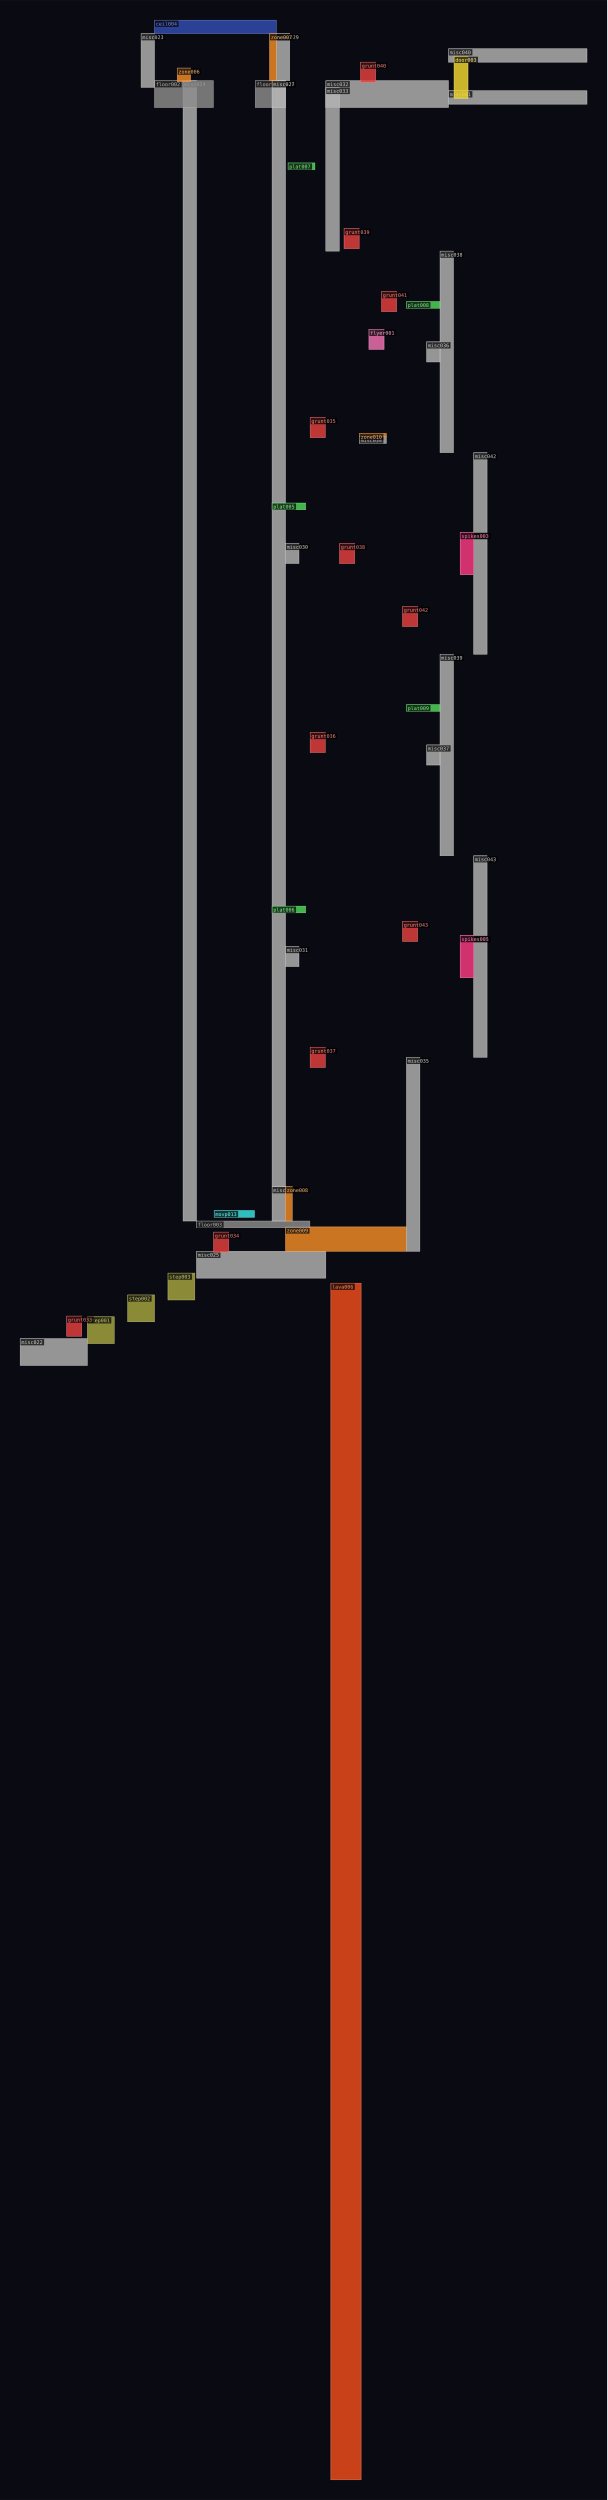
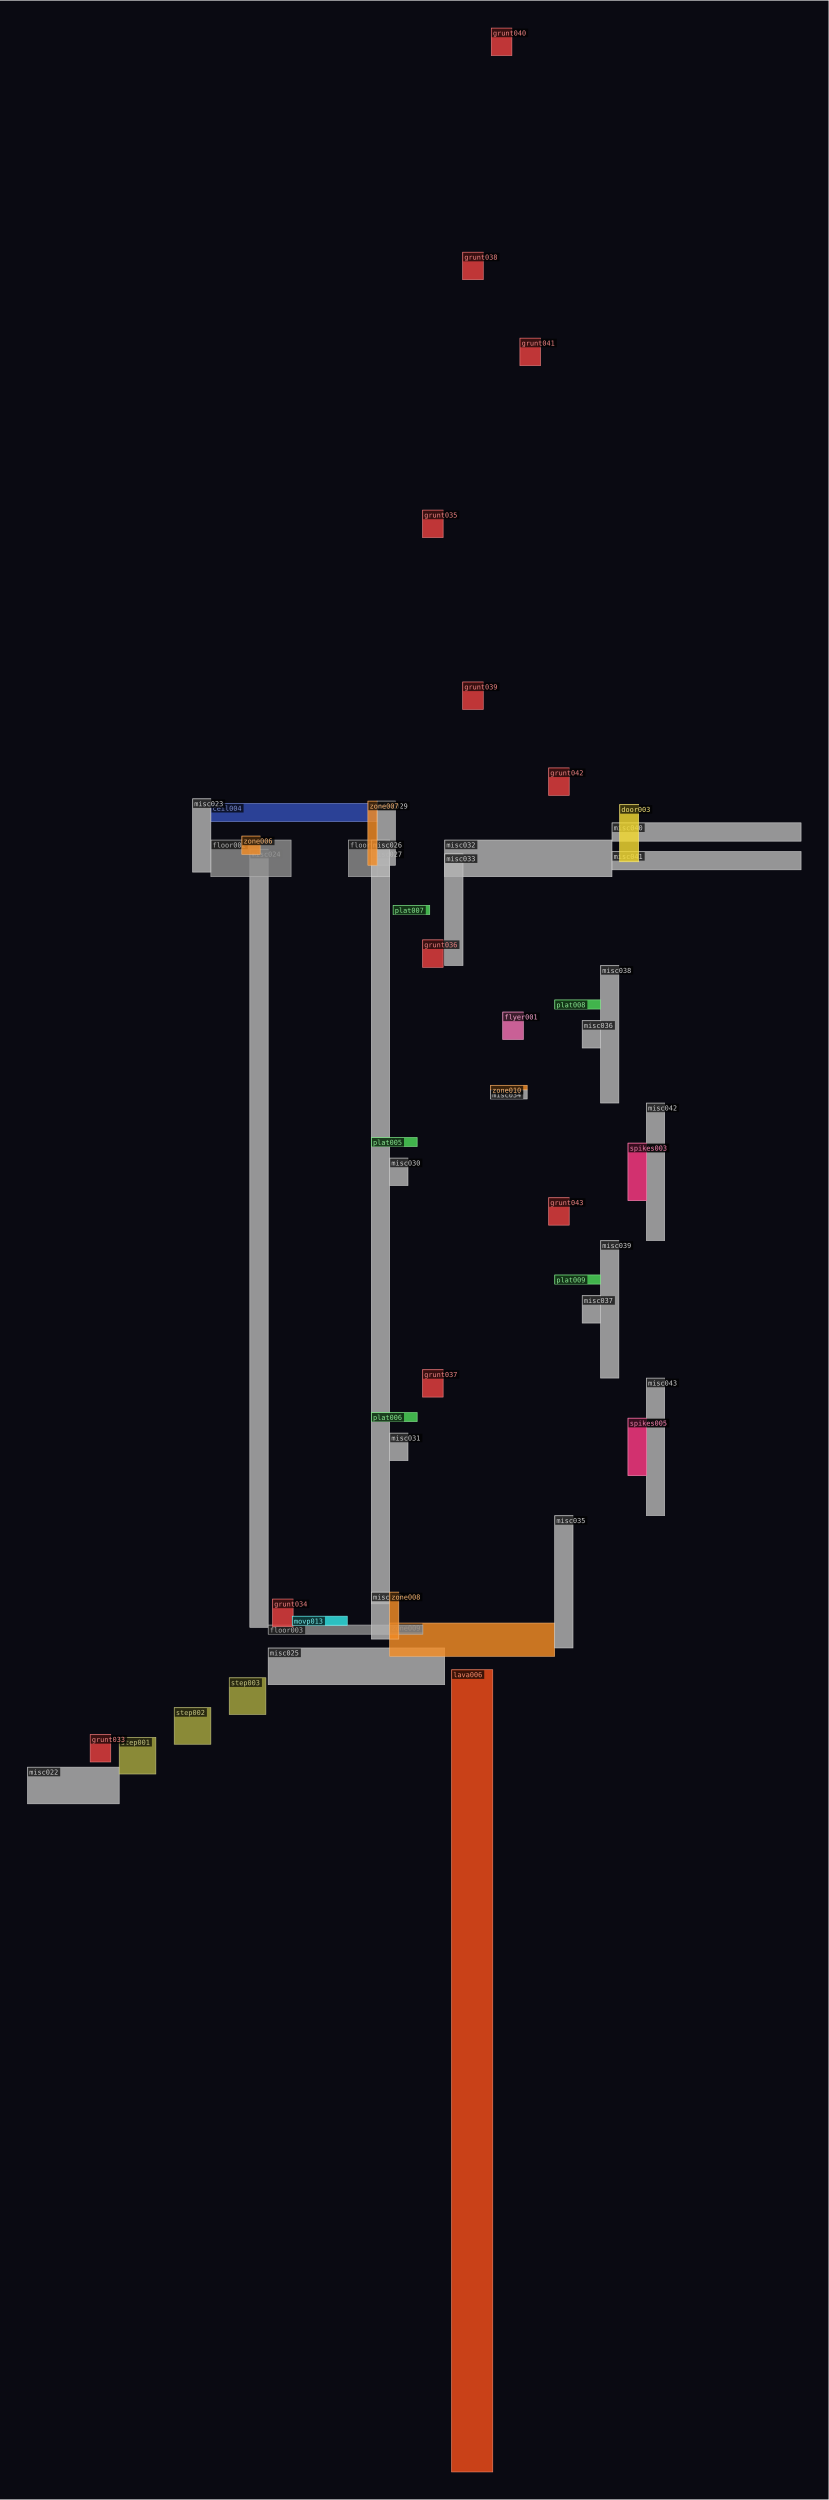
- <svg xmlns="http://www.w3.org/2000/svg" viewBox="16064 -3752 2892 11908" width="680" height="2800" font-family="monospace">
-   <rect x="16064" y="-3752" width="2892" height="11908" fill="#0a0a12" />
-   <rect x="17640" y="2360" width="144" height="5700" fill="#f24d1a" fill-opacity="0.82" stroke="#f78b6a" stroke-width="2" />
-   <rect x="17642" y="2362" width="112.16" height="30" fill="#000000" fill-opacity="0.7" />
-   <text x="17646" y="2386" font-size="24" fill="#f78b6a">lava006</text>
-   <rect x="16936" y="-3368" width="64" height="5432" fill="#b3b3b3" fill-opacity="0.82" stroke="#cdcdcd" stroke-width="2" />
-   <rect x="16938" y="-3366" width="112.16" height="30" fill="#000000" fill-opacity="0.7" />
-   <text x="16942" y="-3342" font-size="24" fill="#cdcdcd">misc024</text>
-   <rect x="17360" y="-3368" width="64" height="5268" fill="#b3b3b3" fill-opacity="0.82" stroke="#cdcdcd" stroke-width="2" />
-   <rect x="17362" y="-3366" width="112.16" height="30" fill="#000000" fill-opacity="0.7" />
-   <text x="17366" y="-3342" font-size="24" fill="#cdcdcd">misc026</text>
+ <svg xmlns="http://www.w3.org/2000/svg" viewBox="16064 -3542.03 2892 8722.03" width="928" height="2800" font-family="monospace">
+   <rect x="16064" y="-3542.03" width="2892" height="8722.03" fill="#0a0a12" />
+   <rect x="17640" y="2284" width="144" height="2800" fill="#f24d1a" fill-opacity="0.82" stroke="#f78b6a" stroke-width="2" />
+   <rect x="17642" y="2286" width="112.16" height="30" fill="#000000" fill-opacity="0.7" />
+   <text x="17646" y="2310" font-size="24" fill="#f78b6a">lava006</text>
+   <rect x="16936" y="-580" width="64" height="2716" fill="#b3b3b3" fill-opacity="0.82" stroke="#cdcdcd" stroke-width="2" />
+   <rect x="16938" y="-578" width="112.16" height="30" fill="#000000" fill-opacity="0.7" />
+   <text x="16942" y="-554" font-size="24" fill="#cdcdcd">misc024</text>
+   <rect x="17360" y="-580" width="64" height="2634" fill="#b3b3b3" fill-opacity="0.82" stroke="#cdcdcd" stroke-width="2" />
+   <rect x="17362" y="-578" width="112.16" height="30" fill="#000000" fill-opacity="0.7" />
+   <text x="17366" y="-554" font-size="24" fill="#cdcdcd">misc027</text>
  <rect x="17000" y="2208" width="616" height="128" fill="#b3b3b3" fill-opacity="0.82" stroke="#cdcdcd" stroke-width="2" />
  <rect x="17002" y="2210" width="112.16" height="30" fill="#000000" fill-opacity="0.7" />
  <text x="17006" y="2234" font-size="24" fill="#cdcdcd">misc025</text>
-   <rect x="17616" y="-3368" width="584" height="128" fill="#b3b3b3" fill-opacity="0.82" stroke="#cdcdcd" stroke-width="2" />
-   <rect x="17618" y="-3366" width="112.16" height="30" fill="#000000" fill-opacity="0.7" />
-   <text x="17622" y="-3342" font-size="24" fill="#cdcdcd">misc032</text>
-   <rect x="17424" y="2092" width="576" height="116" fill="#f28c26" fill-opacity="0.82" stroke="#f7b472" stroke-width="2" />
-   <rect x="17426" y="2094" width="112.16" height="30" fill="#000000" fill-opacity="0.7" />
-   <text x="17430" y="2118" font-size="24" fill="#f7b472">zone009</text>
-   <rect x="18320" y="324" width="64" height="960" fill="#b3b3b3" fill-opacity="0.82" stroke="#cdcdcd" stroke-width="2" />
-   <rect x="18322" y="326" width="112.16" height="30" fill="#000000" fill-opacity="0.7" />
-   <text x="18326" y="350" font-size="24" fill="#cdcdcd">misc043</text>
-   <rect x="18160" y="-636" width="64" height="960" fill="#b3b3b3" fill-opacity="0.82" stroke="#cdcdcd" stroke-width="2" />
-   <rect x="18162" y="-634" width="112.16" height="30" fill="#000000" fill-opacity="0.7" />
-   <text x="18166" y="-610" font-size="24" fill="#cdcdcd">misc039</text>
-   <rect x="18320" y="-1596" width="64" height="960" fill="#b3b3b3" fill-opacity="0.82" stroke="#cdcdcd" stroke-width="2" />
-   <rect x="18322" y="-1594" width="112.16" height="30" fill="#000000" fill-opacity="0.7" />
-   <text x="18326" y="-1570" font-size="24" fill="#cdcdcd">misc042</text>
-   <rect x="18160" y="-2556" width="64" height="960" fill="#b3b3b3" fill-opacity="0.82" stroke="#cdcdcd" stroke-width="2" />
-   <rect x="18162" y="-2554" width="112.16" height="30" fill="#000000" fill-opacity="0.7" />
-   <text x="18166" y="-2530" font-size="24" fill="#cdcdcd">misc038</text>
-   <rect x="18000" y="1284" width="64" height="924" fill="#b3b3b3" fill-opacity="0.82" stroke="#cdcdcd" stroke-width="2" />
-   <rect x="18002" y="1286" width="112.16" height="30" fill="#000000" fill-opacity="0.7" />
-   <text x="18006" y="1310" font-size="24" fill="#cdcdcd">misc035</text>
-   <rect x="17616" y="-3336" width="64" height="780" fill="#b3b3b3" fill-opacity="0.82" stroke="#cdcdcd" stroke-width="2" />
-   <rect x="17618" y="-3334" width="112.16" height="30" fill="#000000" fill-opacity="0.7" />
-   <text x="17622" y="-3310" font-size="24" fill="#cdcdcd">misc033</text>
-   <rect x="18200" y="-3320" width="660" height="64" fill="#b3b3b3" fill-opacity="0.82" stroke="#cdcdcd" stroke-width="2" />
-   <rect x="18202" y="-3318" width="112.16" height="30" fill="#000000" fill-opacity="0.7" />
-   <text x="18206" y="-3294" font-size="24" fill="#cdcdcd">misc041</text>
-   <rect x="18200" y="-3520" width="660" height="64" fill="#b3b3b3" fill-opacity="0.82" stroke="#cdcdcd" stroke-width="2" />
-   <rect x="18202" y="-3518" width="112.16" height="30" fill="#000000" fill-opacity="0.7" />
-   <text x="18206" y="-3494" font-size="24" fill="#cdcdcd">misc040</text>
+   <rect x="17616" y="-612" width="584" height="128" fill="#b3b3b3" fill-opacity="0.82" stroke="#cdcdcd" stroke-width="2" />
+   <rect x="17618" y="-610" width="112.16" height="30" fill="#000000" fill-opacity="0.7" />
+   <text x="17622" y="-586" font-size="24" fill="#cdcdcd">misc032</text>
+   <rect x="17424" y="2121" width="576" height="116" fill="#f28c26" fill-opacity="0.82" stroke="#f7b472" stroke-width="2" />
+   <rect x="17426" y="2123" width="112.16" height="30" fill="#000000" fill-opacity="0.7" />
+   <text x="17430" y="2147" font-size="24" fill="#f7b472">zone009</text>
+   <rect x="18200" y="-572" width="660" height="64" fill="#b3b3b3" fill-opacity="0.82" stroke="#cdcdcd" stroke-width="2" />
+   <rect x="18202" y="-570" width="112.16" height="30" fill="#000000" fill-opacity="0.7" />
+   <text x="18206" y="-546" font-size="24" fill="#cdcdcd">misc041</text>
+   <rect x="18200" y="-672" width="660" height="64" fill="#b3b3b3" fill-opacity="0.82" stroke="#cdcdcd" stroke-width="2" />
+   <rect x="18202" y="-670" width="112.16" height="30" fill="#000000" fill-opacity="0.7" />
+   <text x="18206" y="-646" font-size="24" fill="#cdcdcd">misc040</text>
  <rect x="16160" y="2624" width="320" height="128" fill="#b3b3b3" fill-opacity="0.82" stroke="#cdcdcd" stroke-width="2" />
  <rect x="16162" y="2626" width="112.16" height="30" fill="#000000" fill-opacity="0.7" />
  <text x="16166" y="2650" font-size="24" fill="#cdcdcd">misc022</text>
-   <rect x="16800" y="-3656" width="580" height="64" fill="#334db3" fill-opacity="0.82" stroke="#7a8bcd" stroke-width="2" />
-   <rect x="16802" y="-3654" width="112.16" height="30" fill="#000000" fill-opacity="0.7" />
-   <text x="16806" y="-3630" font-size="24" fill="#7a8bcd">ceil004</text>
-   <rect x="16800" y="-3368" width="280" height="128" fill="#8c8c8c" fill-opacity="0.82" stroke="#b4b4b4" stroke-width="2" />
-   <rect x="16802" y="-3366" width="127.04" height="30" fill="#000000" fill-opacity="0.7" />
-   <text x="16806" y="-3342" font-size="24" fill="#b4b4b4">floor002</text>
-   <rect x="17000" y="2064" width="540" height="32" fill="#8c8c8c" fill-opacity="0.82" stroke="#b4b4b4" stroke-width="2" />
-   <rect x="17002" y="2066" width="127.04" height="30" fill="#000000" fill-opacity="0.7" />
-   <text x="17006" y="2090" font-size="24" fill="#b4b4b4">floor003</text>
-   <rect x="16736" y="-3592" width="64" height="256" fill="#b3b3b3" fill-opacity="0.82" stroke="#cdcdcd" stroke-width="2" />
-   <rect x="16738" y="-3590" width="112.16" height="30" fill="#000000" fill-opacity="0.7" />
-   <text x="16742" y="-3566" font-size="24" fill="#cdcdcd">misc023</text>
+   <rect x="16800" y="-740" width="580" height="64" fill="#334db3" fill-opacity="0.82" stroke="#7a8bcd" stroke-width="2" />
+   <rect x="16802" y="-738" width="112.16" height="30" fill="#000000" fill-opacity="0.7" />
+   <text x="16806" y="-714" font-size="24" fill="#7a8bcd">ceil004</text>
+   <rect x="16800" y="-612" width="280" height="128" fill="#8c8c8c" fill-opacity="0.82" stroke="#b4b4b4" stroke-width="2" />
+   <rect x="16802" y="-610" width="127.04" height="30" fill="#000000" fill-opacity="0.7" />
+   <text x="16806" y="-586" font-size="24" fill="#b4b4b4">floor002</text>
+   <rect x="18320" y="1266" width="64" height="480" fill="#b3b3b3" fill-opacity="0.82" stroke="#cdcdcd" stroke-width="2" />
+   <rect x="18322" y="1268" width="112.16" height="30" fill="#000000" fill-opacity="0.7" />
+   <text x="18326" y="1292" font-size="24" fill="#cdcdcd">misc043</text>
+   <rect x="18160" y="-174" width="64" height="480" fill="#b3b3b3" fill-opacity="0.82" stroke="#cdcdcd" stroke-width="2" />
+   <rect x="18162" y="-172" width="112.16" height="30" fill="#000000" fill-opacity="0.7" />
+   <text x="18166" y="-148" font-size="24" fill="#cdcdcd">misc038</text>
+   <rect x="18320" y="306" width="64" height="480" fill="#b3b3b3" fill-opacity="0.82" stroke="#cdcdcd" stroke-width="2" />
+   <rect x="18322" y="308" width="112.16" height="30" fill="#000000" fill-opacity="0.7" />
+   <text x="18326" y="332" font-size="24" fill="#cdcdcd">misc042</text>
+   <rect x="18160" y="786" width="64" height="480" fill="#b3b3b3" fill-opacity="0.82" stroke="#cdcdcd" stroke-width="2" />
+   <rect x="18162" y="788" width="112.16" height="30" fill="#000000" fill-opacity="0.7" />
+   <text x="18166" y="812" font-size="24" fill="#cdcdcd">misc039</text>
+   <rect x="18000" y="1746" width="64" height="462" fill="#b3b3b3" fill-opacity="0.82" stroke="#cdcdcd" stroke-width="2" />
+   <rect x="18002" y="1748" width="112.16" height="30" fill="#000000" fill-opacity="0.7" />
+   <text x="18006" y="1772" font-size="24" fill="#cdcdcd">misc035</text>
+   <rect x="17616" y="-564" width="64" height="390" fill="#b3b3b3" fill-opacity="0.82" stroke="#cdcdcd" stroke-width="2" />
+   <rect x="17618" y="-562" width="112.16" height="30" fill="#000000" fill-opacity="0.7" />
+   <text x="17622" y="-538" font-size="24" fill="#cdcdcd">misc033</text>
+   <rect x="17000" y="2128" width="540" height="32" fill="#8c8c8c" fill-opacity="0.82" stroke="#b4b4b4" stroke-width="2" />
+   <rect x="17002" y="2130" width="127.04" height="30" fill="#000000" fill-opacity="0.7" />
+   <text x="17006" y="2154" font-size="24" fill="#b4b4b4">floor003</text>
+   <rect x="16736" y="-756" width="64" height="256" fill="#b3b3b3" fill-opacity="0.82" stroke="#cdcdcd" stroke-width="2" />
+   <rect x="16738" y="-754" width="112.16" height="30" fill="#000000" fill-opacity="0.7" />
+   <text x="16742" y="-730" font-size="24" fill="#cdcdcd">misc023</text>
  <rect x="16864" y="2312" width="128" height="128" fill="#a6a640" fill-opacity="0.82" stroke="#c5c583" stroke-width="2" />
  <rect x="16866" y="2314" width="112.16" height="30" fill="#000000" fill-opacity="0.7" />
  <text x="16870" y="2338" font-size="24" fill="#c5c583">step003</text>
  <rect x="16672" y="2416" width="128" height="128" fill="#a6a640" fill-opacity="0.82" stroke="#c5c583" stroke-width="2" />
  <rect x="16674" y="2418" width="112.16" height="30" fill="#000000" fill-opacity="0.7" />
  <text x="16678" y="2442" font-size="24" fill="#c5c583">step002</text>
  <rect x="16480" y="2520" width="128" height="128" fill="#a6a640" fill-opacity="0.82" stroke="#c5c583" stroke-width="2" />
  <rect x="16482" y="2522" width="112.16" height="30" fill="#000000" fill-opacity="0.7" />
  <text x="16486" y="2546" font-size="24" fill="#c5c583">step001</text>
-   <rect x="17380" y="-3592" width="64" height="224" fill="#b3b3b3" fill-opacity="0.82" stroke="#cdcdcd" stroke-width="2" />
-   <rect x="17382" y="-3590" width="112.16" height="30" fill="#000000" fill-opacity="0.7" />
-   <text x="17386" y="-3566" font-size="24" fill="#cdcdcd">misc029</text>
-   <rect x="18226.67" y="-3484" width="66.67" height="200" fill="#f2d933" fill-opacity="0.82" stroke="#f7e67a" stroke-width="2" />
-   <rect x="18228.67" y="-3482" width="112.16" height="30" fill="#000000" fill-opacity="0.7" />
-   <text x="18232.67" y="-3458" font-size="24" fill="#f7e67a">door003</text>
-   <rect x="17280" y="-3368" width="100" height="128" fill="#8c8c8c" fill-opacity="0.82" stroke="#b4b4b4" stroke-width="2" />
-   <rect x="17282" y="-3366" width="127.04" height="30" fill="#000000" fill-opacity="0.7" />
-   <text x="17286" y="-3342" font-size="24" fill="#b4b4b4">floor004</text>
-   <rect x="18256" y="704" width="64" height="200" fill="#d93373" fill-opacity="0.82" stroke="#e67aa4" stroke-width="2" />
-   <rect x="18258" y="706" width="141.92" height="30" fill="#000000" fill-opacity="0.7" />
-   <text x="18262" y="730" font-size="24" fill="#e67aa4">spikes004</text>
-   <rect x="18256" y="704" width="64" height="200" fill="#d93373" fill-opacity="0.82" stroke="#e67aa4" stroke-width="2" />
-   <rect x="18258" y="706" width="141.92" height="30" fill="#000000" fill-opacity="0.7" />
-   <text x="18262" y="730" font-size="24" fill="#e67aa4">spikes005</text>
-   <rect x="18256" y="-1216" width="64" height="200" fill="#d93373" fill-opacity="0.82" stroke="#e67aa4" stroke-width="2" />
-   <rect x="18258" y="-1214" width="141.92" height="30" fill="#000000" fill-opacity="0.7" />
-   <text x="18262" y="-1190" font-size="24" fill="#e67aa4">spikes002</text>
-   <rect x="18256" y="-1216" width="64" height="200" fill="#d93373" fill-opacity="0.82" stroke="#e67aa4" stroke-width="2" />
-   <rect x="18258" y="-1214" width="141.92" height="30" fill="#000000" fill-opacity="0.7" />
-   <text x="18262" y="-1190" font-size="24" fill="#e67aa4">spikes003</text>
-   <rect x="17360" y="1900" width="64" height="164" fill="#b3b3b3" fill-opacity="0.82" stroke="#cdcdcd" stroke-width="2" />
-   <rect x="17362" y="1902" width="112.16" height="30" fill="#000000" fill-opacity="0.7" />
-   <text x="17366" y="1926" font-size="24" fill="#cdcdcd">misc028</text>
-   <rect x="17360" y="-3368" width="64" height="128" fill="#b3b3b3" fill-opacity="0.82" stroke="#cdcdcd" stroke-width="2" />
-   <rect x="17362" y="-3366" width="112.16" height="30" fill="#000000" fill-opacity="0.7" />
-   <text x="17366" y="-3342" font-size="24" fill="#cdcdcd">misc027</text>
-   <rect x="17348" y="-3592" width="32" height="224" fill="#f28c26" fill-opacity="0.82" stroke="#f7b472" stroke-width="2" />
-   <rect x="17350" y="-3590" width="112.16" height="30" fill="#000000" fill-opacity="0.7" />
-   <text x="17354" y="-3566" font-size="24" fill="#f7b472">zone007</text>
-   <rect x="17702.75" y="-2663.7" width="72" height="96" fill="#e64040" fill-opacity="0.82" stroke="#ee8383" stroke-width="2" />
-   <rect x="17704.75" y="-2661.7" width="127.04" height="30" fill="#000000" fill-opacity="0.7" />
-   <text x="17708.75" y="-2637.7" font-size="24" fill="#ee8383">grunt039</text>
-   <rect x="17681.34" y="-1163.7" width="72" height="96" fill="#e64040" fill-opacity="0.82" stroke="#ee8383" stroke-width="2" />
-   <rect x="17683.34" y="-1161.7" width="127.04" height="30" fill="#000000" fill-opacity="0.7" />
-   <text x="17687.34" y="-1137.7" font-size="24" fill="#ee8383">grunt038</text>
-   <rect x="17781.34" y="-3456.07" width="72" height="96" fill="#e64040" fill-opacity="0.82" stroke="#ee8383" stroke-width="2" />
-   <rect x="17783.34" y="-3454.07" width="127.04" height="30" fill="#000000" fill-opacity="0.7" />
-   <text x="17787.34" y="-3430.07" font-size="24" fill="#ee8383">grunt040</text>
-   <rect x="17081.34" y="2116.77" width="72" height="96" fill="#e64040" fill-opacity="0.82" stroke="#ee8383" stroke-width="2" />
-   <rect x="17083.34" y="2118.77" width="127.04" height="30" fill="#000000" fill-opacity="0.7" />
-   <text x="17087.34" y="2142.77" font-size="24" fill="#ee8383">grunt034</text>
-   <rect x="16381.34" y="2516.77" width="72" height="96" fill="#e64040" fill-opacity="0.82" stroke="#ee8383" stroke-width="2" />
-   <rect x="16383.34" y="2518.77" width="127.04" height="30" fill="#000000" fill-opacity="0.7" />
-   <text x="16387.34" y="2542.77" font-size="24" fill="#ee8383">grunt033</text>
-   <rect x="17881.34" y="-2363.7" width="72" height="96" fill="#e64040" fill-opacity="0.82" stroke="#ee8383" stroke-width="2" />
-   <rect x="17883.34" y="-2361.7" width="127.04" height="30" fill="#000000" fill-opacity="0.7" />
-   <text x="17887.34" y="-2337.7" font-size="24" fill="#ee8383">grunt041</text>
-   <rect x="17981.34" y="-863.7" width="72" height="96" fill="#e64040" fill-opacity="0.82" stroke="#ee8383" stroke-width="2" />
-   <rect x="17983.34" y="-861.7" width="127.04" height="30" fill="#000000" fill-opacity="0.7" />
-   <text x="17987.34" y="-837.7" font-size="24" fill="#ee8383">grunt042</text>
-   <rect x="17981.34" y="636.3" width="72" height="96" fill="#e64040" fill-opacity="0.82" stroke="#ee8383" stroke-width="2" />
-   <rect x="17983.34" y="638.3" width="127.04" height="30" fill="#000000" fill-opacity="0.7" />
-   <text x="17987.34" y="662.3" font-size="24" fill="#ee8383">grunt043</text>
-   <rect x="17541.34" y="-1763.5" width="72" height="96" fill="#e64040" fill-opacity="0.82" stroke="#ee8383" stroke-width="2" />
-   <rect x="17543.34" y="-1761.5" width="127.04" height="30" fill="#000000" fill-opacity="0.7" />
-   <text x="17547.34" y="-1737.5" font-size="24" fill="#ee8383">grunt035</text>
-   <rect x="17541.34" y="-263.5" width="72" height="96" fill="#e64040" fill-opacity="0.82" stroke="#ee8383" stroke-width="2" />
-   <rect x="17543.34" y="-261.5" width="127.04" height="30" fill="#000000" fill-opacity="0.7" />
-   <text x="17547.34" y="-237.5" font-size="24" fill="#ee8383">grunt036</text>
-   <rect x="17541.34" y="1236.5" width="72" height="96" fill="#e64040" fill-opacity="0.82" stroke="#ee8383" stroke-width="2" />
-   <rect x="17543.34" y="1238.5" width="127.04" height="30" fill="#000000" fill-opacity="0.7" />
-   <text x="17547.34" y="1262.5" font-size="24" fill="#ee8383">grunt037</text>
-   <rect x="17821.34" y="-2183.7" width="72" height="96" fill="#f273b3" fill-opacity="0.82" stroke="#f7a4cd" stroke-width="2" />
-   <rect x="17823.34" y="-2181.7" width="127.04" height="30" fill="#000000" fill-opacity="0.7" />
-   <text x="17827.34" y="-2157.7" font-size="24" fill="#f7a4cd">flyer001</text>
-   <rect x="18096" y="-204" width="64" height="96" fill="#b3b3b3" fill-opacity="0.82" stroke="#cdcdcd" stroke-width="2" />
-   <rect x="18098" y="-202" width="112.16" height="30" fill="#000000" fill-opacity="0.7" />
-   <text x="18102" y="-178" font-size="24" fill="#cdcdcd">misc037</text>
-   <rect x="17424" y="756" width="64" height="96" fill="#b3b3b3" fill-opacity="0.82" stroke="#cdcdcd" stroke-width="2" />
-   <rect x="17426" y="758" width="112.16" height="30" fill="#000000" fill-opacity="0.7" />
-   <text x="17430" y="782" font-size="24" fill="#cdcdcd">misc031</text>
-   <rect x="17424" y="-1164" width="64" height="96" fill="#b3b3b3" fill-opacity="0.82" stroke="#cdcdcd" stroke-width="2" />
-   <rect x="17426" y="-1162" width="112.16" height="30" fill="#000000" fill-opacity="0.7" />
-   <text x="17430" y="-1138" font-size="24" fill="#cdcdcd">misc030</text>
-   <rect x="18096" y="-2124" width="64" height="96" fill="#b3b3b3" fill-opacity="0.82" stroke="#cdcdcd" stroke-width="2" />
-   <rect x="18098" y="-2122" width="112.16" height="30" fill="#000000" fill-opacity="0.7" />
-   <text x="18102" y="-2098" font-size="24" fill="#cdcdcd">misc036</text>
-   <rect x="17084" y="2014" width="192" height="32" fill="#33e6e6" fill-opacity="0.82" stroke="#7aeeee" stroke-width="2" />
-   <rect x="17086" y="2016" width="112.16" height="30" fill="#000000" fill-opacity="0.7" />
-   <text x="17090" y="2040" font-size="24" fill="#7aeeee">movp013</text>
-   <rect x="17424" y="1900" width="32" height="164" fill="#f28c26" fill-opacity="0.82" stroke="#f7b472" stroke-width="2" />
-   <rect x="17426" y="1902" width="112.16" height="30" fill="#000000" fill-opacity="0.7" />
-   <text x="17430" y="1926" font-size="24" fill="#f7b472">zone008</text>
-   <rect x="17360" y="564" width="160" height="32" fill="#4dd959" fill-opacity="0.82" stroke="#8be693" stroke-width="2" />
-   <rect x="17362" y="566" width="112.16" height="30" fill="#000000" fill-opacity="0.7" />
-   <text x="17366" y="590" font-size="24" fill="#8be693">plat006</text>
-   <rect x="18000" y="-396" width="160" height="32" fill="#4dd959" fill-opacity="0.82" stroke="#8be693" stroke-width="2" />
-   <rect x="18002" y="-394" width="112.16" height="30" fill="#000000" fill-opacity="0.7" />
-   <text x="18006" y="-370" font-size="24" fill="#8be693">plat009</text>
-   <rect x="17360" y="-1356" width="160" height="32" fill="#4dd959" fill-opacity="0.82" stroke="#8be693" stroke-width="2" />
-   <rect x="17362" y="-1354" width="112.16" height="30" fill="#000000" fill-opacity="0.7" />
-   <text x="17366" y="-1330" font-size="24" fill="#8be693">plat005</text>
-   <rect x="18000" y="-2316" width="160" height="32" fill="#4dd959" fill-opacity="0.82" stroke="#8be693" stroke-width="2" />
-   <rect x="18002" y="-2314" width="112.16" height="30" fill="#000000" fill-opacity="0.7" />
-   <text x="18006" y="-2290" font-size="24" fill="#8be693">plat008</text>
-   <rect x="16908" y="-3428" width="64" height="64" fill="#f28c26" fill-opacity="0.82" stroke="#f7b472" stroke-width="2" />
-   <rect x="16910" y="-3426" width="112.16" height="30" fill="#000000" fill-opacity="0.7" />
-   <text x="16914" y="-3402" font-size="24" fill="#f7b472">zone006</text>
-   <rect x="17436" y="-2976" width="128" height="32" fill="#4dd959" fill-opacity="0.82" stroke="#8be693" stroke-width="2" />
-   <rect x="17438" y="-2974" width="112.16" height="30" fill="#000000" fill-opacity="0.7" />
-   <text x="17442" y="-2950" font-size="24" fill="#8be693">plat007</text>
-   <rect x="17776" y="-1672" width="128" height="32" fill="#b3b3b3" fill-opacity="0.82" stroke="#cdcdcd" stroke-width="2" />
-   <rect x="17778" y="-1670" width="112.16" height="30" fill="#000000" fill-opacity="0.7" />
-   <text x="17782" y="-1646" font-size="24" fill="#cdcdcd">misc034</text>
-   <rect x="17776" y="-1688" width="128" height="16" fill="#f28c26" fill-opacity="0.82" stroke="#f7b472" stroke-width="2" />
-   <rect x="17778" y="-1686" width="112.16" height="30" fill="#000000" fill-opacity="0.7" />
-   <text x="17782" y="-1662" font-size="24" fill="#f7b472">zone010</text>
+   <rect x="17380" y="-748" width="64" height="224" fill="#b3b3b3" fill-opacity="0.82" stroke="#cdcdcd" stroke-width="2" />
+   <rect x="17382" y="-746" width="112.16" height="30" fill="#000000" fill-opacity="0.7" />
+   <text x="17386" y="-722" font-size="24" fill="#cdcdcd">misc029</text>
+   <rect x="18226.67" y="-736" width="66.67" height="200" fill="#f2d933" fill-opacity="0.82" stroke="#f7e67a" stroke-width="2" />
+   <rect x="18228.67" y="-734" width="112.16" height="30" fill="#000000" fill-opacity="0.7" />
+   <text x="18232.67" y="-710" font-size="24" fill="#f7e67a">door003</text>
+   <rect x="17280" y="-612" width="100" height="128" fill="#8c8c8c" fill-opacity="0.82" stroke="#b4b4b4" stroke-width="2" />
+   <rect x="17282" y="-610" width="127.04" height="30" fill="#000000" fill-opacity="0.7" />
+   <text x="17286" y="-586" font-size="24" fill="#b4b4b4">floor004</text>
+   <rect x="18256" y="1406" width="64" height="200" fill="#d93373" fill-opacity="0.82" stroke="#e67aa4" stroke-width="2" />
+   <rect x="18258" y="1408" width="141.92" height="30" fill="#000000" fill-opacity="0.7" />
+   <text x="18262" y="1432" font-size="24" fill="#e67aa4">spikes004</text>
+   <rect x="18256" y="1406" width="64" height="200" fill="#d93373" fill-opacity="0.82" stroke="#e67aa4" stroke-width="2" />
+   <rect x="18258" y="1408" width="141.92" height="30" fill="#000000" fill-opacity="0.7" />
+   <text x="18262" y="1432" font-size="24" fill="#e67aa4">spikes005</text>
+   <rect x="18256" y="446" width="64" height="200" fill="#d93373" fill-opacity="0.82" stroke="#e67aa4" stroke-width="2" />
+   <rect x="18258" y="448" width="141.92" height="30" fill="#000000" fill-opacity="0.7" />
+   <text x="18262" y="472" font-size="24" fill="#e67aa4">spikes002</text>
+   <rect x="18256" y="446" width="64" height="200" fill="#d93373" fill-opacity="0.82" stroke="#e67aa4" stroke-width="2" />
+   <rect x="18258" y="448" width="141.92" height="30" fill="#000000" fill-opacity="0.7" />
+   <text x="18262" y="472" font-size="24" fill="#e67aa4">spikes003</text>
+   <rect x="17360" y="2013" width="64" height="164" fill="#b3b3b3" fill-opacity="0.82" stroke="#cdcdcd" stroke-width="2" />
+   <rect x="17362" y="2015" width="112.16" height="30" fill="#000000" fill-opacity="0.7" />
+   <text x="17366" y="2039" font-size="24" fill="#cdcdcd">misc028</text>
+   <rect x="17360" y="-612" width="64" height="128" fill="#b3b3b3" fill-opacity="0.82" stroke="#cdcdcd" stroke-width="2" />
+   <rect x="17362" y="-610" width="112.16" height="30" fill="#000000" fill-opacity="0.7" />
+   <text x="17366" y="-586" font-size="24" fill="#cdcdcd">misc026</text>
+   <rect x="17348" y="-748" width="32" height="224" fill="#f28c26" fill-opacity="0.82" stroke="#f7b472" stroke-width="2" />
+   <rect x="17350" y="-746" width="112.16" height="30" fill="#000000" fill-opacity="0.7" />
+   <text x="17354" y="-722" font-size="24" fill="#f7b472">zone007</text>
+   <rect x="17678.67" y="-2663.78" width="72" height="96" fill="#e64040" fill-opacity="0.82" stroke="#ee8383" stroke-width="2" />
+   <rect x="17680.67" y="-2661.78" width="127.04" height="30" fill="#000000" fill-opacity="0.7" />
+   <text x="17684.67" y="-2637.78" font-size="24" fill="#ee8383">grunt038</text>
+   <rect x="17678.67" y="-1163.78" width="72" height="96" fill="#e64040" fill-opacity="0.82" stroke="#ee8383" stroke-width="2" />
+   <rect x="17680.67" y="-1161.78" width="127.04" height="30" fill="#000000" fill-opacity="0.7" />
+   <text x="17684.67" y="-1137.78" font-size="24" fill="#ee8383">grunt039</text>
+   <rect x="17778.67" y="-3446.03" width="72" height="96" fill="#e64040" fill-opacity="0.82" stroke="#ee8383" stroke-width="2" />
+   <rect x="17780.67" y="-3444.03" width="127.04" height="30" fill="#000000" fill-opacity="0.7" />
+   <text x="17784.67" y="-3420.03" font-size="24" fill="#ee8383">grunt040</text>
+   <rect x="17015.02" y="2037.18" width="72" height="96" fill="#e64040" fill-opacity="0.82" stroke="#ee8383" stroke-width="2" />
+   <rect x="17017.02" y="2039.18" width="127.04" height="30" fill="#000000" fill-opacity="0.7" />
+   <text x="17021.02" y="2063.18" font-size="24" fill="#ee8383">grunt034</text>
+   <rect x="16378.67" y="2509.97" width="72" height="96" fill="#e64040" fill-opacity="0.82" stroke="#ee8383" stroke-width="2" />
+   <rect x="16380.67" y="2511.97" width="127.04" height="30" fill="#000000" fill-opacity="0.7" />
+   <text x="16384.67" y="2535.97" font-size="24" fill="#ee8383">grunt033</text>
+   <rect x="17878.67" y="-2363.78" width="72" height="96" fill="#e64040" fill-opacity="0.82" stroke="#ee8383" stroke-width="2" />
+   <rect x="17880.67" y="-2361.78" width="127.04" height="30" fill="#000000" fill-opacity="0.7" />
+   <text x="17884.67" y="-2337.78" font-size="24" fill="#ee8383">grunt041</text>
+   <rect x="17978.67" y="-863.78" width="72" height="96" fill="#e64040" fill-opacity="0.82" stroke="#ee8383" stroke-width="2" />
+   <rect x="17980.67" y="-861.78" width="127.04" height="30" fill="#000000" fill-opacity="0.7" />
+   <text x="17984.67" y="-837.78" font-size="24" fill="#ee8383">grunt042</text>
+   <rect x="17978.67" y="636.22" width="72" height="96" fill="#e64040" fill-opacity="0.82" stroke="#ee8383" stroke-width="2" />
+   <rect x="17980.67" y="638.22" width="127.04" height="30" fill="#000000" fill-opacity="0.7" />
+   <text x="17984.67" y="662.22" font-size="24" fill="#ee8383">grunt043</text>
+   <rect x="17538.67" y="-1763.64" width="72" height="96" fill="#e64040" fill-opacity="0.82" stroke="#ee8383" stroke-width="2" />
+   <rect x="17540.67" y="-1761.64" width="127.04" height="30" fill="#000000" fill-opacity="0.7" />
+   <text x="17544.67" y="-1737.64" font-size="24" fill="#ee8383">grunt035</text>
+   <rect x="17538.67" y="-263.64" width="72" height="96" fill="#e64040" fill-opacity="0.82" stroke="#ee8383" stroke-width="2" />
+   <rect x="17540.67" y="-261.64" width="127.04" height="30" fill="#000000" fill-opacity="0.7" />
+   <text x="17544.67" y="-237.64" font-size="24" fill="#ee8383">grunt036</text>
+   <rect x="17538.67" y="1236.36" width="72" height="96" fill="#e64040" fill-opacity="0.82" stroke="#ee8383" stroke-width="2" />
+   <rect x="17540.67" y="1238.36" width="127.04" height="30" fill="#000000" fill-opacity="0.7" />
+   <text x="17544.67" y="1262.36" font-size="24" fill="#ee8383">grunt037</text>
+   <rect x="17818.67" y="-11.78" width="72" height="96" fill="#f273b3" fill-opacity="0.82" stroke="#f7a4cd" stroke-width="2" />
+   <rect x="17820.67" y="-9.78" width="127.04" height="30" fill="#000000" fill-opacity="0.7" />
+   <text x="17824.67" y="14.22" font-size="24" fill="#f7a4cd">flyer001</text>
+   <rect x="18096" y="978" width="64" height="96" fill="#b3b3b3" fill-opacity="0.82" stroke="#cdcdcd" stroke-width="2" />
+   <rect x="18098" y="980" width="112.16" height="30" fill="#000000" fill-opacity="0.7" />
+   <text x="18102" y="1004" font-size="24" fill="#cdcdcd">misc037</text>
+   <rect x="17424" y="1458" width="64" height="96" fill="#b3b3b3" fill-opacity="0.82" stroke="#cdcdcd" stroke-width="2" />
+   <rect x="17426" y="1460" width="112.16" height="30" fill="#000000" fill-opacity="0.7" />
+   <text x="17430" y="1484" font-size="24" fill="#cdcdcd">misc031</text>
+   <rect x="17424" y="498" width="64" height="96" fill="#b3b3b3" fill-opacity="0.82" stroke="#cdcdcd" stroke-width="2" />
+   <rect x="17426" y="500" width="112.16" height="30" fill="#000000" fill-opacity="0.7" />
+   <text x="17430" y="524" font-size="24" fill="#cdcdcd">misc030</text>
+   <rect x="18096" y="18" width="64" height="96" fill="#b3b3b3" fill-opacity="0.82" stroke="#cdcdcd" stroke-width="2" />
+   <rect x="18098" y="20" width="112.16" height="30" fill="#000000" fill-opacity="0.7" />
+   <text x="18102" y="44" font-size="24" fill="#cdcdcd">misc036</text>
+   <rect x="17084" y="2097" width="192" height="32" fill="#33e6e6" fill-opacity="0.82" stroke="#7aeeee" stroke-width="2" />
+   <rect x="17086" y="2099" width="112.16" height="30" fill="#000000" fill-opacity="0.7" />
+   <text x="17090" y="2123" font-size="24" fill="#7aeeee">movp013</text>
+   <rect x="17424" y="2013" width="32" height="164" fill="#f28c26" fill-opacity="0.82" stroke="#f7b472" stroke-width="2" />
+   <rect x="17426" y="2015" width="112.16" height="30" fill="#000000" fill-opacity="0.7" />
+   <text x="17430" y="2039" font-size="24" fill="#f7b472">zone008</text>
+   <rect x="17360" y="1386" width="160" height="32" fill="#4dd959" fill-opacity="0.82" stroke="#8be693" stroke-width="2" />
+   <rect x="17362" y="1388" width="112.16" height="30" fill="#000000" fill-opacity="0.7" />
+   <text x="17366" y="1412" font-size="24" fill="#8be693">plat006</text>
+   <rect x="18000" y="906" width="160" height="32" fill="#4dd959" fill-opacity="0.82" stroke="#8be693" stroke-width="2" />
+   <rect x="18002" y="908" width="112.16" height="30" fill="#000000" fill-opacity="0.7" />
+   <text x="18006" y="932" font-size="24" fill="#8be693">plat009</text>
+   <rect x="17360" y="426" width="160" height="32" fill="#4dd959" fill-opacity="0.82" stroke="#8be693" stroke-width="2" />
+   <rect x="17362" y="428" width="112.16" height="30" fill="#000000" fill-opacity="0.7" />
+   <text x="17366" y="452" font-size="24" fill="#8be693">plat005</text>
+   <rect x="18000" y="-54" width="160" height="32" fill="#4dd959" fill-opacity="0.82" stroke="#8be693" stroke-width="2" />
+   <rect x="18002" y="-52" width="112.16" height="30" fill="#000000" fill-opacity="0.7" />
+   <text x="18006" y="-28" font-size="24" fill="#8be693">plat008</text>
+   <rect x="16908" y="-626" width="64" height="64" fill="#f28c26" fill-opacity="0.82" stroke="#f7b472" stroke-width="2" />
+   <rect x="16910" y="-624" width="112.16" height="30" fill="#000000" fill-opacity="0.7" />
+   <text x="16914" y="-600" font-size="24" fill="#f7b472">zone006</text>
+   <rect x="17436" y="-384" width="128" height="32" fill="#4dd959" fill-opacity="0.82" stroke="#8be693" stroke-width="2" />
+   <rect x="17438" y="-382" width="112.16" height="30" fill="#000000" fill-opacity="0.7" />
+   <text x="17442" y="-358" font-size="24" fill="#8be693">plat007</text>
+   <rect x="17776" y="260" width="128" height="32" fill="#b3b3b3" fill-opacity="0.82" stroke="#cdcdcd" stroke-width="2" />
+   <rect x="17778" y="262" width="112.16" height="30" fill="#000000" fill-opacity="0.7" />
+   <text x="17782" y="286" font-size="24" fill="#cdcdcd">misc034</text>
+   <rect x="17776" y="244" width="128" height="16" fill="#f28c26" fill-opacity="0.82" stroke="#f7b472" stroke-width="2" />
+   <rect x="17778" y="246" width="112.16" height="30" fill="#000000" fill-opacity="0.7" />
+   <text x="17782" y="270" font-size="24" fill="#f7b472">zone010</text>
</svg>
